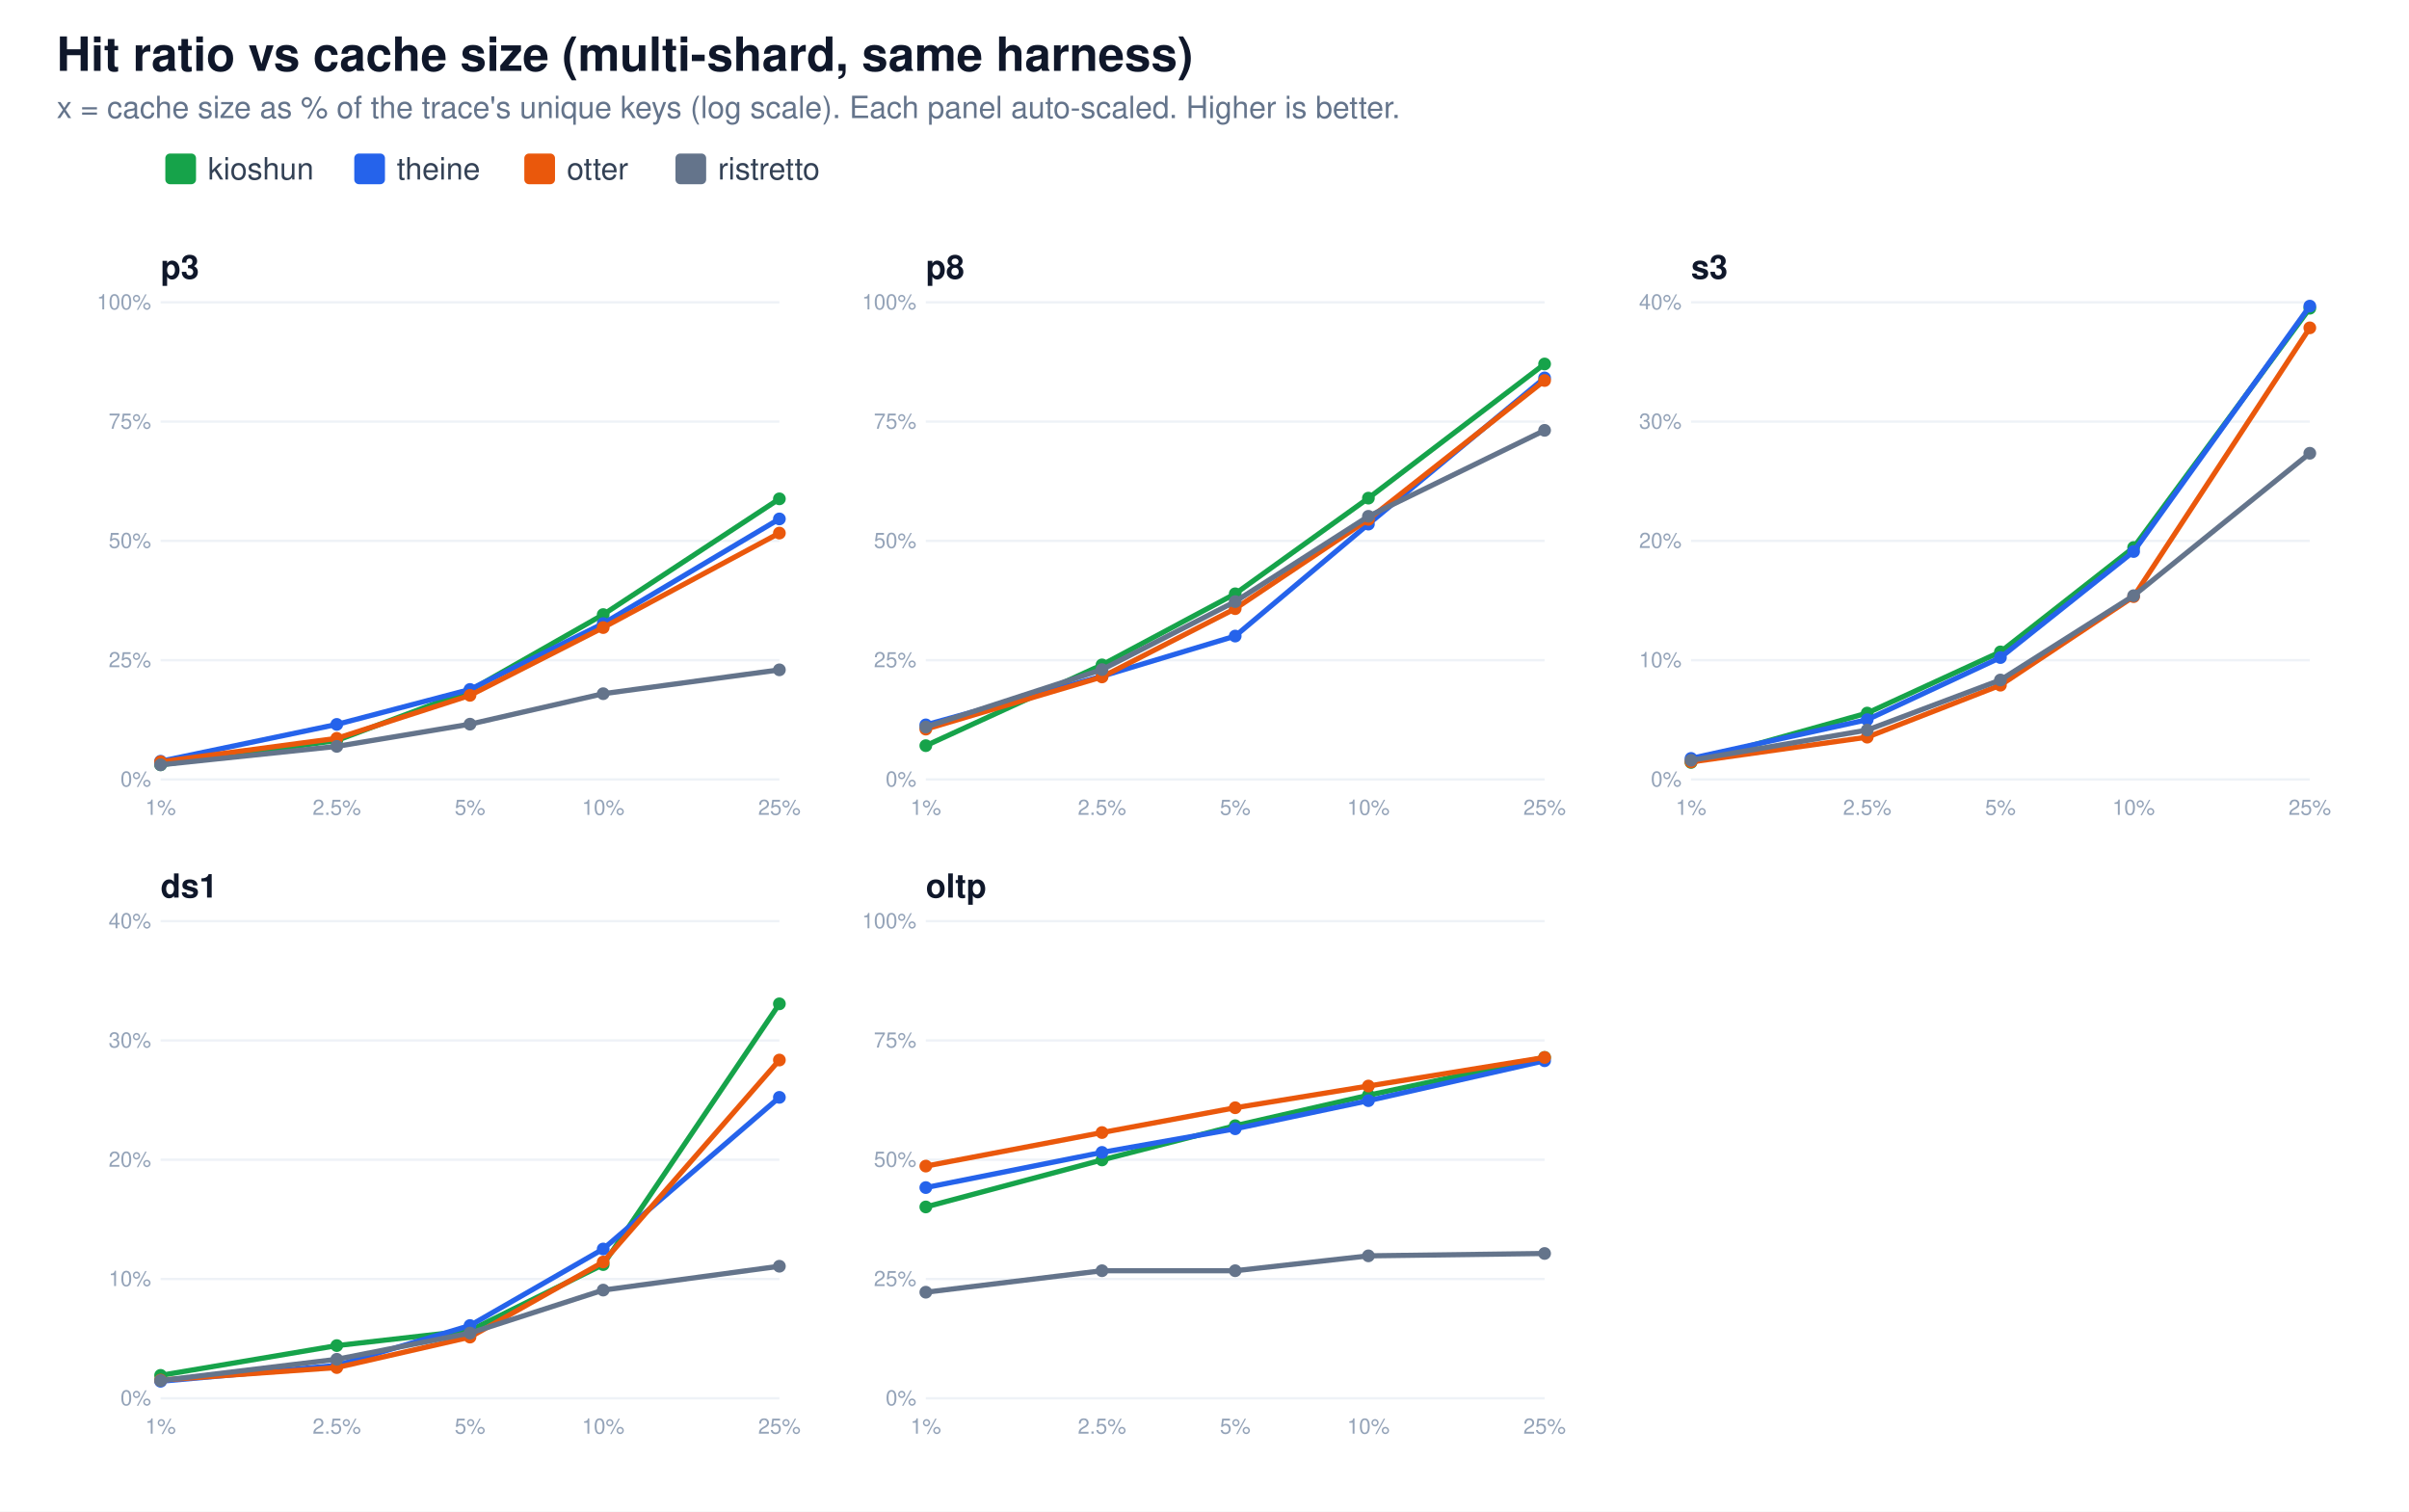
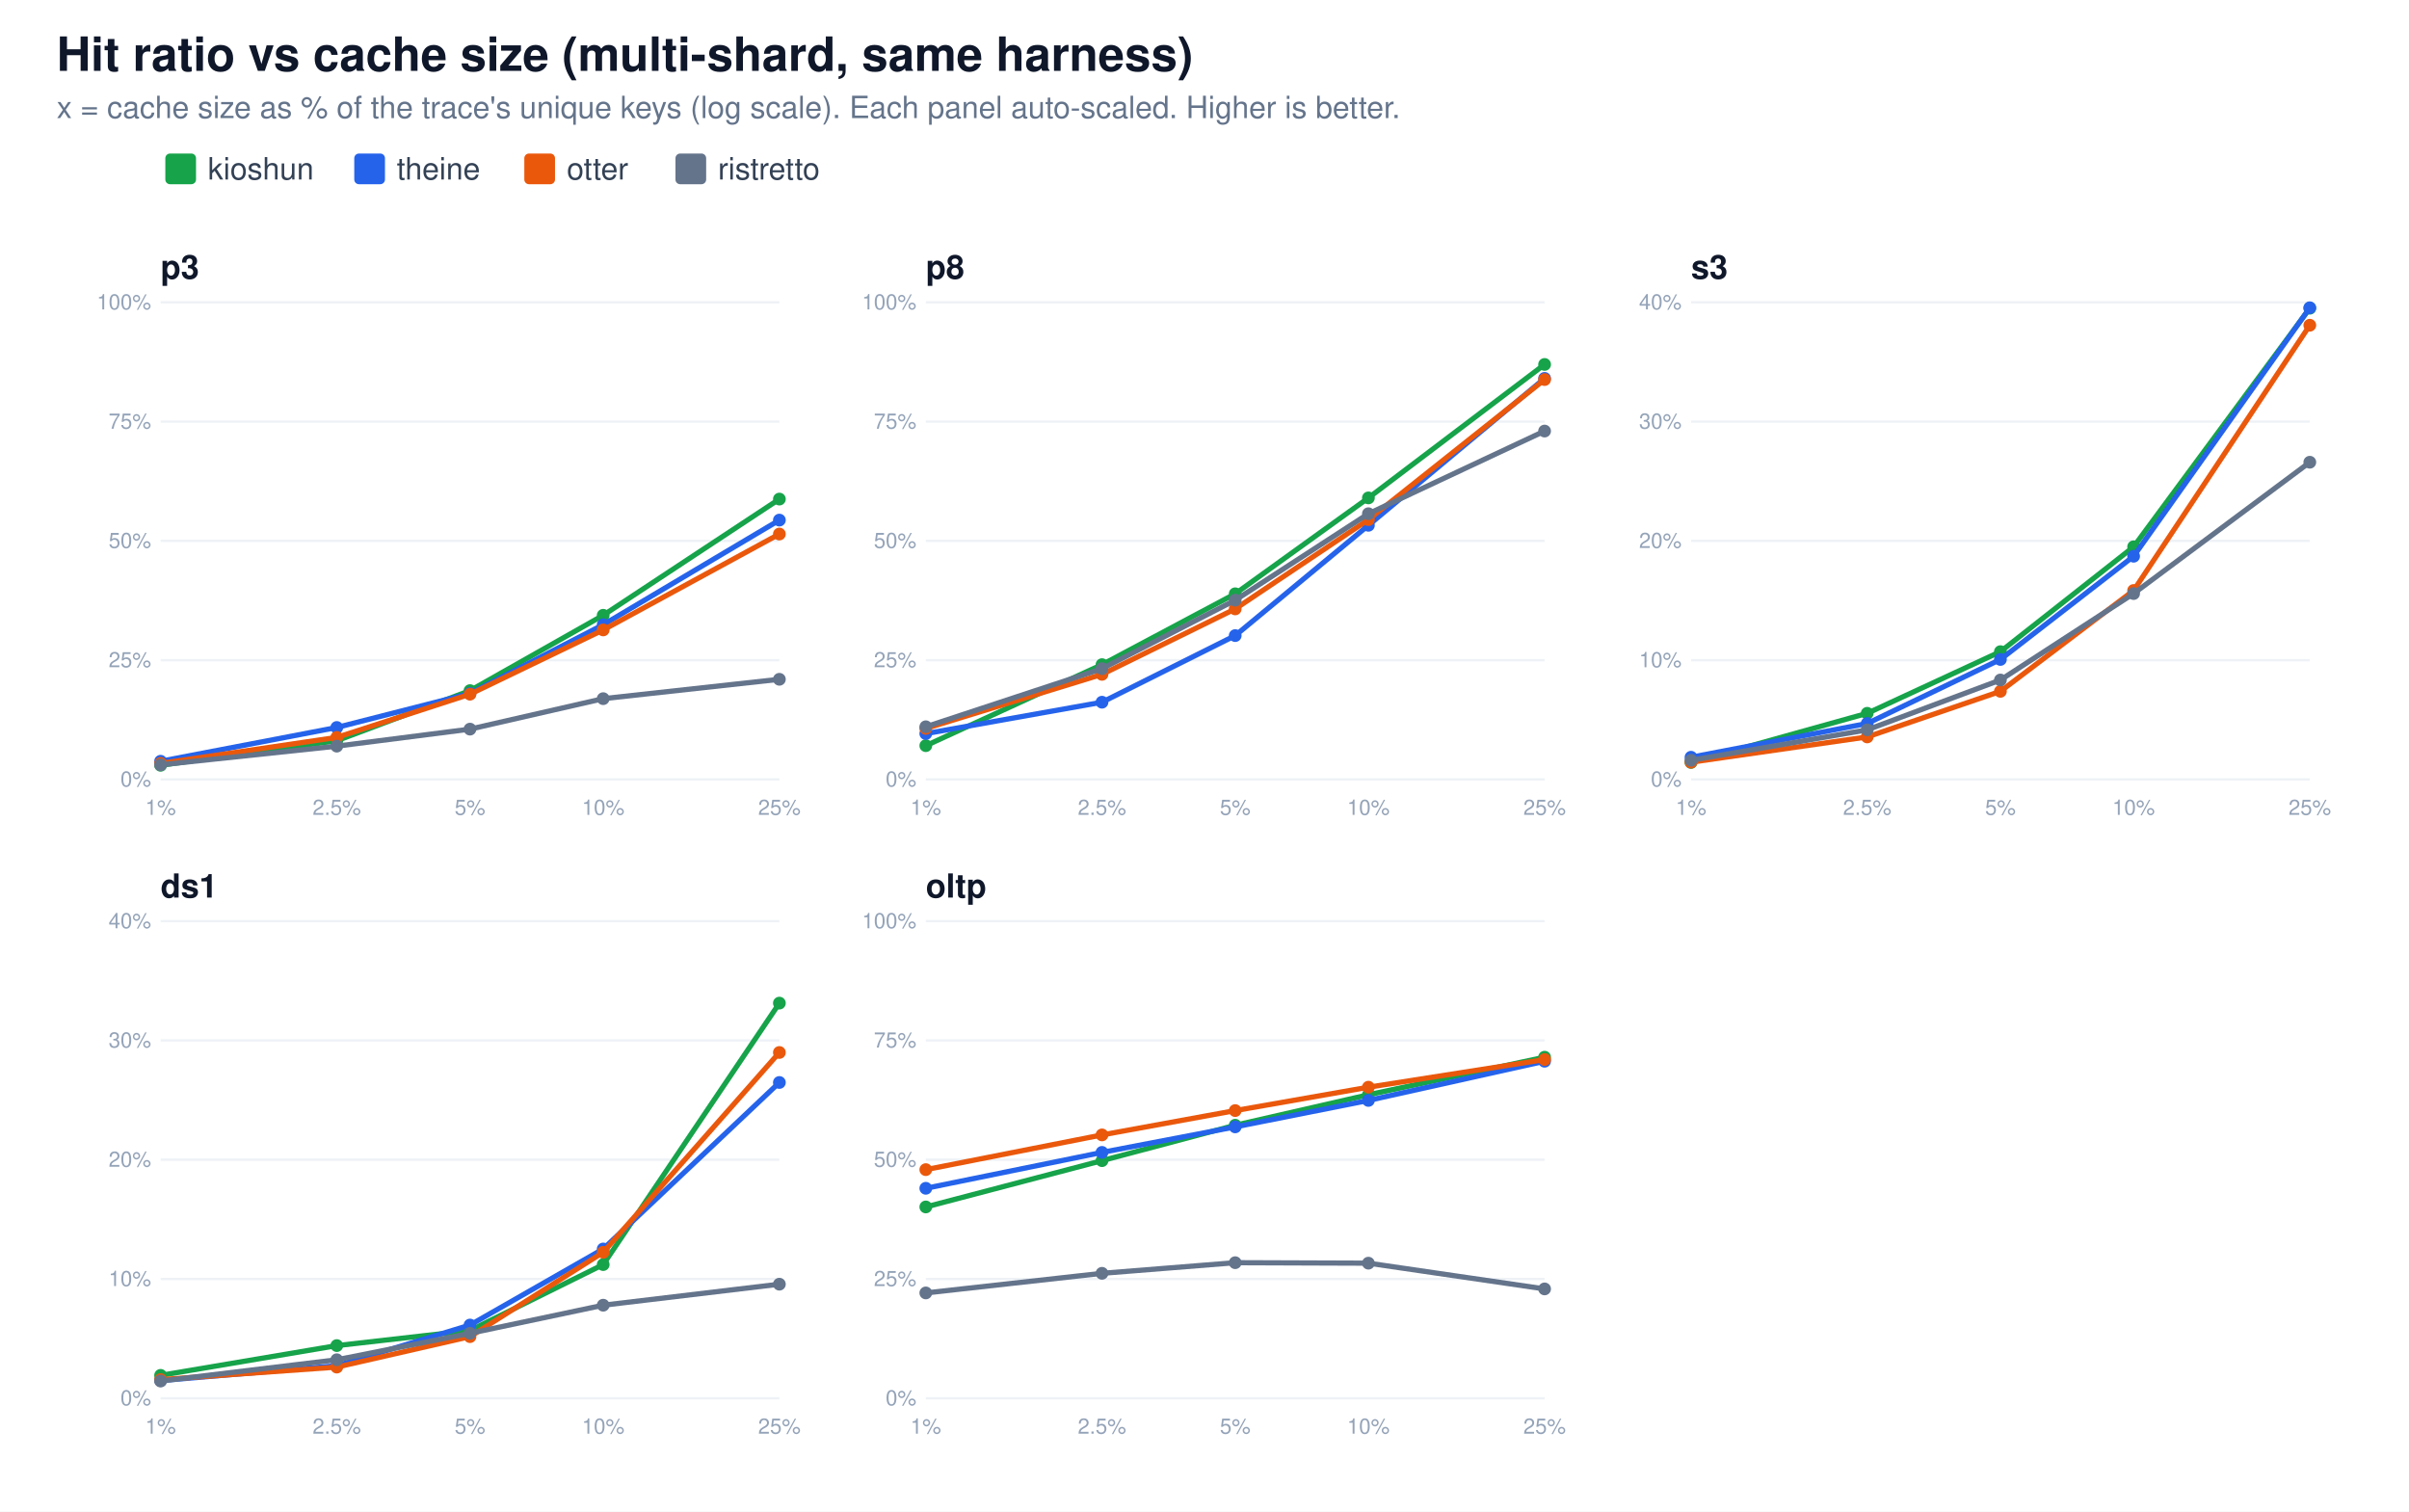
<svg xmlns="http://www.w3.org/2000/svg" width="1020" height="640" viewBox="0 0 1020 640" font-family="-apple-system,Segoe UI,Helvetica,Arial,sans-serif">
  <rect width="1020" height="640" fill="white" />
  <text x="24" y="30" font-size="20" font-weight="700" fill="#0f172a">Hit ratio vs cache size (multi-shard, same harness)</text>
  <text x="24" y="50" font-size="13" fill="#64748b">x = cache size as % of the trace's unique keys (log scale). Each panel auto-scaled. Higher is better.</text>
  <rect x="70" y="65" width="13" height="13" rx="2" fill="#16a34a" />
  <text x="88" y="76" font-size="13" fill="#334155">kioshun</text>
  <rect x="150" y="65" width="13" height="13" rx="2" fill="#2563eb" />
  <text x="168" y="76" font-size="13" fill="#334155">theine</text>
  <rect x="222" y="65" width="13" height="13" rx="2" fill="#ea580c" />
  <text x="240" y="76" font-size="13" fill="#334155">otter</text>
  <rect x="286" y="65" width="13" height="13" rx="2" fill="#64748b" />
  <text x="304" y="76" font-size="13" fill="#334155">ristretto</text>
  <text x="68.0" y="118" font-size="14" font-weight="700" fill="#0f172a">p3</text>
  <line x1="68.0" y1="330.0" x2="330.0" y2="330.0" stroke="#eef2f7" />
  <text x="64.0" y="333.0" font-size="9" fill="#94a3b8" text-anchor="end">0%</text>
  <line x1="68.0" y1="279.5" x2="330.0" y2="279.5" stroke="#eef2f7" />
  <text x="64.0" y="282.5" font-size="9" fill="#94a3b8" text-anchor="end">25%</text>
  <line x1="68.0" y1="229.0" x2="330.0" y2="229.0" stroke="#eef2f7" />
  <text x="64.0" y="232.0" font-size="9" fill="#94a3b8" text-anchor="end">50%</text>
  <line x1="68.0" y1="178.5" x2="330.0" y2="178.5" stroke="#eef2f7" />
  <text x="64.0" y="181.5" font-size="9" fill="#94a3b8" text-anchor="end">75%</text>
  <line x1="68.0" y1="128.0" x2="330.0" y2="128.0" stroke="#eef2f7" />
  <text x="64.0" y="131.0" font-size="9" fill="#94a3b8" text-anchor="end">100%</text>
  <text x="68.0" y="345.0" font-size="9" fill="#94a3b8" text-anchor="middle">1%</text>
  <text x="142.6" y="345.0" font-size="9" fill="#94a3b8" text-anchor="middle">2.5%</text>
  <text x="199.0" y="345.0" font-size="9" fill="#94a3b8" text-anchor="middle">5%</text>
  <text x="255.4" y="345.0" font-size="9" fill="#94a3b8" text-anchor="middle">10%</text>
  <text x="330.0" y="345.0" font-size="9" fill="#94a3b8" text-anchor="middle">25%</text>
-   <path d="M68.0 323.8 L142.6 313.5 L199.0 292.3 L255.4 260.2 L330.0 211.2 " fill="none" stroke="#16a34a" stroke-width="2.2" />
-   <circle cx="68.0" cy="323.8" r="2.7" fill="#16a34a" />
-   <circle cx="142.6" cy="313.5" r="2.7" fill="#16a34a" />
-   <circle cx="199.0" cy="292.3" r="2.7" fill="#16a34a" />
-   <circle cx="255.4" cy="260.2" r="2.7" fill="#16a34a" />
-   <circle cx="330.0" cy="211.2" r="2.7" fill="#16a34a" />
-   <path d="M68.0 322.3 L142.6 306.7 L199.0 291.9 L255.4 264.0 L330.0 219.7 " fill="none" stroke="#2563eb" stroke-width="2.2" />
+   <path d="M68.0 324.0 L142.6 313.6 L199.0 292.4 L255.4 260.5 L330.0 211.3 " fill="none" stroke="#16a34a" stroke-width="2.2" />
+   <circle cx="68.0" cy="324.0" r="2.7" fill="#16a34a" />
+   <circle cx="142.6" cy="313.6" r="2.7" fill="#16a34a" />
+   <circle cx="199.0" cy="292.4" r="2.7" fill="#16a34a" />
+   <circle cx="255.4" cy="260.5" r="2.7" fill="#16a34a" />
+   <circle cx="330.0" cy="211.3" r="2.7" fill="#16a34a" />
+   <path d="M68.0 322.3 L142.6 308.0 L199.0 293.6 L255.4 264.5 L330.0 220.2 " fill="none" stroke="#2563eb" stroke-width="2.2" />
  <circle cx="68.0" cy="322.3" r="2.7" fill="#2563eb" />
-   <circle cx="142.6" cy="306.7" r="2.7" fill="#2563eb" />
-   <circle cx="199.0" cy="291.9" r="2.7" fill="#2563eb" />
-   <circle cx="255.4" cy="264.0" r="2.7" fill="#2563eb" />
-   <circle cx="330.0" cy="219.7" r="2.7" fill="#2563eb" />
-   <path d="M68.0 322.5 L142.6 312.6 L199.0 294.4 L255.4 265.7 L330.0 225.7 " fill="none" stroke="#ea580c" stroke-width="2.2" />
-   <circle cx="68.0" cy="322.5" r="2.7" fill="#ea580c" />
-   <circle cx="142.6" cy="312.6" r="2.7" fill="#ea580c" />
-   <circle cx="199.0" cy="294.4" r="2.7" fill="#ea580c" />
-   <circle cx="255.4" cy="265.7" r="2.7" fill="#ea580c" />
-   <circle cx="330.0" cy="225.7" r="2.7" fill="#ea580c" />
-   <path d="M68.0 323.8 L142.6 316.0 L199.0 306.6 L255.4 293.7 L330.0 283.6 " fill="none" stroke="#64748b" stroke-width="2.2" />
+   <circle cx="142.6" cy="308.0" r="2.7" fill="#2563eb" />
+   <circle cx="199.0" cy="293.6" r="2.7" fill="#2563eb" />
+   <circle cx="255.4" cy="264.5" r="2.7" fill="#2563eb" />
+   <circle cx="330.0" cy="220.2" r="2.7" fill="#2563eb" />
+   <path d="M68.0 323.2 L142.6 312.2 L199.0 293.9 L255.4 266.7 L330.0 226.1 " fill="none" stroke="#ea580c" stroke-width="2.2" />
+   <circle cx="68.0" cy="323.2" r="2.7" fill="#ea580c" />
+   <circle cx="142.6" cy="312.2" r="2.7" fill="#ea580c" />
+   <circle cx="199.0" cy="293.9" r="2.7" fill="#ea580c" />
+   <circle cx="255.4" cy="266.7" r="2.7" fill="#ea580c" />
+   <circle cx="330.0" cy="226.1" r="2.7" fill="#ea580c" />
+   <path d="M68.0 323.8 L142.6 315.9 L199.0 308.7 L255.4 295.8 L330.0 287.6 " fill="none" stroke="#64748b" stroke-width="2.2" />
  <circle cx="68.0" cy="323.8" r="2.7" fill="#64748b" />
-   <circle cx="142.6" cy="316.0" r="2.7" fill="#64748b" />
-   <circle cx="199.0" cy="306.6" r="2.7" fill="#64748b" />
-   <circle cx="255.4" cy="293.7" r="2.7" fill="#64748b" />
-   <circle cx="330.0" cy="283.6" r="2.7" fill="#64748b" />
+   <circle cx="142.6" cy="315.9" r="2.7" fill="#64748b" />
+   <circle cx="199.0" cy="308.7" r="2.7" fill="#64748b" />
+   <circle cx="255.4" cy="295.8" r="2.7" fill="#64748b" />
+   <circle cx="330.0" cy="287.6" r="2.7" fill="#64748b" />
  <text x="392.0" y="118" font-size="14" font-weight="700" fill="#0f172a">p8</text>
  <line x1="392.0" y1="330.0" x2="654.0" y2="330.0" stroke="#eef2f7" />
  <text x="388.0" y="333.0" font-size="9" fill="#94a3b8" text-anchor="end">0%</text>
  <line x1="392.0" y1="279.5" x2="654.0" y2="279.5" stroke="#eef2f7" />
  <text x="388.0" y="282.5" font-size="9" fill="#94a3b8" text-anchor="end">25%</text>
  <line x1="392.0" y1="229.0" x2="654.0" y2="229.0" stroke="#eef2f7" />
  <text x="388.0" y="232.0" font-size="9" fill="#94a3b8" text-anchor="end">50%</text>
  <line x1="392.0" y1="178.5" x2="654.0" y2="178.5" stroke="#eef2f7" />
  <text x="388.0" y="181.5" font-size="9" fill="#94a3b8" text-anchor="end">75%</text>
  <line x1="392.0" y1="128.0" x2="654.0" y2="128.0" stroke="#eef2f7" />
  <text x="388.0" y="131.0" font-size="9" fill="#94a3b8" text-anchor="end">100%</text>
  <text x="392.0" y="345.0" font-size="9" fill="#94a3b8" text-anchor="middle">1%</text>
  <text x="466.6" y="345.0" font-size="9" fill="#94a3b8" text-anchor="middle">2.5%</text>
  <text x="523.0" y="345.0" font-size="9" fill="#94a3b8" text-anchor="middle">5%</text>
  <text x="579.4" y="345.0" font-size="9" fill="#94a3b8" text-anchor="middle">10%</text>
  <text x="654.0" y="345.0" font-size="9" fill="#94a3b8" text-anchor="middle">25%</text>
-   <path d="M392.0 315.7 L466.6 281.5 L523.0 251.4 L579.4 210.9 L654.0 154.1 " fill="none" stroke="#16a34a" stroke-width="2.2" />
+   <path d="M392.0 315.7 L466.6 281.4 L523.0 251.4 L579.4 210.8 L654.0 154.3 " fill="none" stroke="#16a34a" stroke-width="2.2" />
  <circle cx="392.0" cy="315.7" r="2.7" fill="#16a34a" />
-   <circle cx="466.6" cy="281.5" r="2.7" fill="#16a34a" />
+   <circle cx="466.6" cy="281.4" r="2.7" fill="#16a34a" />
  <circle cx="523.0" cy="251.4" r="2.7" fill="#16a34a" />
-   <circle cx="579.4" cy="210.9" r="2.7" fill="#16a34a" />
-   <circle cx="654.0" cy="154.1" r="2.7" fill="#16a34a" />
-   <path d="M392.0 306.9 L466.6 286.3 L523.0 269.3 L579.4 221.9 L654.0 160.0 " fill="none" stroke="#2563eb" stroke-width="2.2" />
-   <circle cx="392.0" cy="306.9" r="2.7" fill="#2563eb" />
-   <circle cx="466.6" cy="286.3" r="2.7" fill="#2563eb" />
-   <circle cx="523.0" cy="269.3" r="2.7" fill="#2563eb" />
-   <circle cx="579.4" cy="221.9" r="2.7" fill="#2563eb" />
-   <circle cx="654.0" cy="160.0" r="2.7" fill="#2563eb" />
-   <path d="M392.0 308.7 L466.6 286.6 L523.0 257.7 L579.4 219.9 L654.0 161.1 " fill="none" stroke="#ea580c" stroke-width="2.2" />
-   <circle cx="392.0" cy="308.7" r="2.7" fill="#ea580c" />
-   <circle cx="466.6" cy="286.6" r="2.7" fill="#ea580c" />
-   <circle cx="523.0" cy="257.7" r="2.7" fill="#ea580c" />
-   <circle cx="579.4" cy="219.9" r="2.7" fill="#ea580c" />
-   <circle cx="654.0" cy="161.1" r="2.7" fill="#ea580c" />
-   <path d="M392.0 307.8 L466.6 283.5 L523.0 254.7 L579.4 218.6 L654.0 182.2 " fill="none" stroke="#64748b" stroke-width="2.2" />
-   <circle cx="392.0" cy="307.8" r="2.7" fill="#64748b" />
-   <circle cx="466.6" cy="283.5" r="2.7" fill="#64748b" />
-   <circle cx="523.0" cy="254.7" r="2.7" fill="#64748b" />
-   <circle cx="579.4" cy="218.6" r="2.7" fill="#64748b" />
-   <circle cx="654.0" cy="182.2" r="2.7" fill="#64748b" />
+   <circle cx="579.4" cy="210.8" r="2.7" fill="#16a34a" />
+   <circle cx="654.0" cy="154.3" r="2.7" fill="#16a34a" />
+   <path d="M392.0 310.6 L466.6 297.3 L523.0 269.1 L579.4 222.4 L654.0 160.2 " fill="none" stroke="#2563eb" stroke-width="2.2" />
+   <circle cx="392.0" cy="310.6" r="2.7" fill="#2563eb" />
+   <circle cx="466.6" cy="297.3" r="2.7" fill="#2563eb" />
+   <circle cx="523.0" cy="269.1" r="2.7" fill="#2563eb" />
+   <circle cx="579.4" cy="222.4" r="2.7" fill="#2563eb" />
+   <circle cx="654.0" cy="160.2" r="2.7" fill="#2563eb" />
+   <path d="M392.0 308.4 L466.6 285.5 L523.0 257.8 L579.4 220.0 L654.0 160.7 " fill="none" stroke="#ea580c" stroke-width="2.2" />
+   <circle cx="392.0" cy="308.4" r="2.7" fill="#ea580c" />
+   <circle cx="466.6" cy="285.5" r="2.7" fill="#ea580c" />
+   <circle cx="523.0" cy="257.8" r="2.7" fill="#ea580c" />
+   <circle cx="579.4" cy="220.0" r="2.7" fill="#ea580c" />
+   <circle cx="654.0" cy="160.7" r="2.7" fill="#ea580c" />
+   <path d="M392.0 307.7 L466.6 283.1 L523.0 254.1 L579.4 217.5 L654.0 182.5 " fill="none" stroke="#64748b" stroke-width="2.2" />
+   <circle cx="392.0" cy="307.7" r="2.7" fill="#64748b" />
+   <circle cx="466.6" cy="283.1" r="2.7" fill="#64748b" />
+   <circle cx="523.0" cy="254.1" r="2.7" fill="#64748b" />
+   <circle cx="579.4" cy="217.5" r="2.7" fill="#64748b" />
+   <circle cx="654.0" cy="182.5" r="2.7" fill="#64748b" />
  <text x="716.0" y="118" font-size="14" font-weight="700" fill="#0f172a">s3</text>
  <line x1="716.0" y1="330.0" x2="978.0" y2="330.0" stroke="#eef2f7" />
  <text x="712.0" y="333.0" font-size="9" fill="#94a3b8" text-anchor="end">0%</text>
  <line x1="716.0" y1="279.5" x2="978.0" y2="279.5" stroke="#eef2f7" />
  <text x="712.0" y="282.5" font-size="9" fill="#94a3b8" text-anchor="end">10%</text>
  <line x1="716.0" y1="229.0" x2="978.0" y2="229.0" stroke="#eef2f7" />
  <text x="712.0" y="232.0" font-size="9" fill="#94a3b8" text-anchor="end">20%</text>
  <line x1="716.0" y1="178.5" x2="978.0" y2="178.5" stroke="#eef2f7" />
  <text x="712.0" y="181.5" font-size="9" fill="#94a3b8" text-anchor="end">30%</text>
  <line x1="716.0" y1="128.0" x2="978.0" y2="128.0" stroke="#eef2f7" />
  <text x="712.0" y="131.0" font-size="9" fill="#94a3b8" text-anchor="end">40%</text>
  <text x="716.0" y="345.0" font-size="9" fill="#94a3b8" text-anchor="middle">1%</text>
  <text x="790.6" y="345.0" font-size="9" fill="#94a3b8" text-anchor="middle">2.5%</text>
  <text x="847.0" y="345.0" font-size="9" fill="#94a3b8" text-anchor="middle">5%</text>
  <text x="903.4" y="345.0" font-size="9" fill="#94a3b8" text-anchor="middle">10%</text>
  <text x="978.0" y="345.0" font-size="9" fill="#94a3b8" text-anchor="middle">25%</text>
-   <path d="M716.0 322.8 L790.6 301.9 L847.0 276.0 L903.4 231.8 L978.0 130.5 " fill="none" stroke="#16a34a" stroke-width="2.2" />
+   <path d="M716.0 322.8 L790.6 302.0 L847.0 275.9 L903.4 231.5 L978.0 130.5 " fill="none" stroke="#16a34a" stroke-width="2.2" />
  <circle cx="716.0" cy="322.8" r="2.7" fill="#16a34a" />
-   <circle cx="790.6" cy="301.9" r="2.7" fill="#16a34a" />
-   <circle cx="847.0" cy="276.0" r="2.7" fill="#16a34a" />
-   <circle cx="903.4" cy="231.8" r="2.7" fill="#16a34a" />
+   <circle cx="790.6" cy="302.0" r="2.7" fill="#16a34a" />
+   <circle cx="847.0" cy="275.9" r="2.7" fill="#16a34a" />
+   <circle cx="903.4" cy="231.5" r="2.7" fill="#16a34a" />
  <circle cx="978.0" cy="130.5" r="2.7" fill="#16a34a" />
-   <path d="M716.0 321.1 L790.6 304.7 L847.0 278.4 L903.4 233.5 L978.0 129.6 " fill="none" stroke="#2563eb" stroke-width="2.2" />
-   <circle cx="716.0" cy="321.1" r="2.7" fill="#2563eb" />
-   <circle cx="790.6" cy="304.7" r="2.7" fill="#2563eb" />
-   <circle cx="847.0" cy="278.4" r="2.7" fill="#2563eb" />
-   <circle cx="903.4" cy="233.5" r="2.7" fill="#2563eb" />
-   <circle cx="978.0" cy="129.6" r="2.7" fill="#2563eb" />
-   <path d="M716.0 322.6 L790.6 312.1 L847.0 290.1 L903.4 252.6 L978.0 138.8 " fill="none" stroke="#ea580c" stroke-width="2.2" />
-   <circle cx="716.0" cy="322.6" r="2.7" fill="#ea580c" />
-   <circle cx="790.6" cy="312.1" r="2.7" fill="#ea580c" />
-   <circle cx="847.0" cy="290.1" r="2.7" fill="#ea580c" />
-   <circle cx="903.4" cy="252.6" r="2.7" fill="#ea580c" />
-   <circle cx="978.0" cy="138.8" r="2.7" fill="#ea580c" />
-   <path d="M716.0 321.9 L790.6 309.1 L847.0 287.9 L903.4 252.2 L978.0 191.9 " fill="none" stroke="#64748b" stroke-width="2.2" />
+   <path d="M716.0 320.6 L790.6 306.3 L847.0 279.2 L903.4 235.5 L978.0 130.3 " fill="none" stroke="#2563eb" stroke-width="2.2" />
+   <circle cx="716.0" cy="320.6" r="2.7" fill="#2563eb" />
+   <circle cx="790.6" cy="306.3" r="2.7" fill="#2563eb" />
+   <circle cx="847.0" cy="279.2" r="2.7" fill="#2563eb" />
+   <circle cx="903.4" cy="235.5" r="2.7" fill="#2563eb" />
+   <circle cx="978.0" cy="130.3" r="2.7" fill="#2563eb" />
+   <path d="M716.0 322.7 L790.6 312.0 L847.0 292.7 L903.4 250.0 L978.0 137.7 " fill="none" stroke="#ea580c" stroke-width="2.2" />
+   <circle cx="716.0" cy="322.7" r="2.7" fill="#ea580c" />
+   <circle cx="790.6" cy="312.0" r="2.7" fill="#ea580c" />
+   <circle cx="847.0" cy="292.7" r="2.7" fill="#ea580c" />
+   <circle cx="903.4" cy="250.0" r="2.7" fill="#ea580c" />
+   <circle cx="978.0" cy="137.7" r="2.7" fill="#ea580c" />
+   <path d="M716.0 321.9 L790.6 309.0 L847.0 287.9 L903.4 251.3 L978.0 195.7 " fill="none" stroke="#64748b" stroke-width="2.2" />
  <circle cx="716.0" cy="321.9" r="2.7" fill="#64748b" />
-   <circle cx="790.6" cy="309.1" r="2.7" fill="#64748b" />
+   <circle cx="790.6" cy="309.0" r="2.7" fill="#64748b" />
  <circle cx="847.0" cy="287.9" r="2.7" fill="#64748b" />
-   <circle cx="903.4" cy="252.2" r="2.7" fill="#64748b" />
-   <circle cx="978.0" cy="191.9" r="2.7" fill="#64748b" />
+   <circle cx="903.4" cy="251.3" r="2.7" fill="#64748b" />
+   <circle cx="978.0" cy="195.7" r="2.7" fill="#64748b" />
  <text x="68.0" y="380" font-size="14" font-weight="700" fill="#0f172a">ds1</text>
  <line x1="68.0" y1="592.0" x2="330.0" y2="592.0" stroke="#eef2f7" />
  <text x="64.0" y="595.0" font-size="9" fill="#94a3b8" text-anchor="end">0%</text>
  <line x1="68.0" y1="541.5" x2="330.0" y2="541.5" stroke="#eef2f7" />
  <text x="64.0" y="544.5" font-size="9" fill="#94a3b8" text-anchor="end">10%</text>
  <line x1="68.0" y1="491.0" x2="330.0" y2="491.0" stroke="#eef2f7" />
  <text x="64.0" y="494.0" font-size="9" fill="#94a3b8" text-anchor="end">20%</text>
  <line x1="68.0" y1="440.5" x2="330.0" y2="440.5" stroke="#eef2f7" />
  <text x="64.0" y="443.5" font-size="9" fill="#94a3b8" text-anchor="end">30%</text>
  <line x1="68.0" y1="390.0" x2="330.0" y2="390.0" stroke="#eef2f7" />
  <text x="64.0" y="393.0" font-size="9" fill="#94a3b8" text-anchor="end">40%</text>
  <text x="68.0" y="607.0" font-size="9" fill="#94a3b8" text-anchor="middle">1%</text>
  <text x="142.6" y="607.0" font-size="9" fill="#94a3b8" text-anchor="middle">2.5%</text>
  <text x="199.0" y="607.0" font-size="9" fill="#94a3b8" text-anchor="middle">5%</text>
  <text x="255.4" y="607.0" font-size="9" fill="#94a3b8" text-anchor="middle">10%</text>
  <text x="330.0" y="607.0" font-size="9" fill="#94a3b8" text-anchor="middle">25%</text>
-   <path d="M68.0 582.3 L142.6 569.7 L199.0 563.3 L255.4 535.4 L330.0 425.0 " fill="none" stroke="#16a34a" stroke-width="2.2" />
+   <path d="M68.0 582.3 L142.6 569.7 L199.0 563.3 L255.4 535.4 L330.0 424.7 " fill="none" stroke="#16a34a" stroke-width="2.2" />
  <circle cx="68.0" cy="582.3" r="2.7" fill="#16a34a" />
  <circle cx="142.6" cy="569.7" r="2.7" fill="#16a34a" />
  <circle cx="199.0" cy="563.3" r="2.7" fill="#16a34a" />
  <circle cx="255.4" cy="535.4" r="2.7" fill="#16a34a" />
-   <circle cx="330.0" cy="425.0" r="2.7" fill="#16a34a" />
-   <path d="M68.0 584.8 L142.6 578.1 L199.0 561.2 L255.4 528.8 L330.0 464.6 " fill="none" stroke="#2563eb" stroke-width="2.2" />
-   <circle cx="68.0" cy="584.8" r="2.7" fill="#2563eb" />
-   <circle cx="142.6" cy="578.1" r="2.7" fill="#2563eb" />
-   <circle cx="199.0" cy="561.2" r="2.7" fill="#2563eb" />
+   <circle cx="330.0" cy="424.7" r="2.7" fill="#16a34a" />
+   <path d="M68.0 584.5 L142.6 578.2 L199.0 561.0 L255.4 528.8 L330.0 458.3 " fill="none" stroke="#2563eb" stroke-width="2.2" />
+   <circle cx="68.0" cy="584.5" r="2.7" fill="#2563eb" />
+   <circle cx="142.6" cy="578.2" r="2.7" fill="#2563eb" />
+   <circle cx="199.0" cy="561.0" r="2.7" fill="#2563eb" />
  <circle cx="255.4" cy="528.8" r="2.7" fill="#2563eb" />
-   <circle cx="330.0" cy="464.6" r="2.7" fill="#2563eb" />
-   <path d="M68.0 584.3 L142.6 579.0 L199.0 566.1 L255.4 534.3 L330.0 448.8 " fill="none" stroke="#ea580c" stroke-width="2.2" />
-   <circle cx="68.0" cy="584.3" r="2.7" fill="#ea580c" />
-   <circle cx="142.6" cy="579.0" r="2.7" fill="#ea580c" />
-   <circle cx="199.0" cy="566.1" r="2.7" fill="#ea580c" />
-   <circle cx="255.4" cy="534.3" r="2.7" fill="#ea580c" />
-   <circle cx="330.0" cy="448.8" r="2.7" fill="#ea580c" />
-   <path d="M68.0 584.5 L142.6 575.5 L199.0 564.4 L255.4 546.2 L330.0 536.1 " fill="none" stroke="#64748b" stroke-width="2.2" />
-   <circle cx="68.0" cy="584.5" r="2.7" fill="#64748b" />
-   <circle cx="142.6" cy="575.5" r="2.7" fill="#64748b" />
-   <circle cx="199.0" cy="564.4" r="2.7" fill="#64748b" />
-   <circle cx="255.4" cy="546.2" r="2.7" fill="#64748b" />
-   <circle cx="330.0" cy="536.1" r="2.7" fill="#64748b" />
+   <circle cx="330.0" cy="458.3" r="2.7" fill="#2563eb" />
+   <path d="M68.0 584.1 L142.6 578.8 L199.0 565.9 L255.4 530.2 L330.0 445.6 " fill="none" stroke="#ea580c" stroke-width="2.2" />
+   <circle cx="68.0" cy="584.1" r="2.7" fill="#ea580c" />
+   <circle cx="142.6" cy="578.8" r="2.7" fill="#ea580c" />
+   <circle cx="199.0" cy="565.9" r="2.7" fill="#ea580c" />
+   <circle cx="255.4" cy="530.2" r="2.7" fill="#ea580c" />
+   <circle cx="330.0" cy="445.6" r="2.7" fill="#ea580c" />
+   <path d="M68.0 584.7 L142.6 575.7 L199.0 564.5 L255.4 552.6 L330.0 543.7 " fill="none" stroke="#64748b" stroke-width="2.2" />
+   <circle cx="68.0" cy="584.7" r="2.7" fill="#64748b" />
+   <circle cx="142.6" cy="575.7" r="2.7" fill="#64748b" />
+   <circle cx="199.0" cy="564.5" r="2.7" fill="#64748b" />
+   <circle cx="255.4" cy="552.6" r="2.7" fill="#64748b" />
+   <circle cx="330.0" cy="543.7" r="2.7" fill="#64748b" />
  <text x="392.0" y="380" font-size="14" font-weight="700" fill="#0f172a">oltp</text>
  <line x1="392.0" y1="592.0" x2="654.0" y2="592.0" stroke="#eef2f7" />
  <text x="388.0" y="595.0" font-size="9" fill="#94a3b8" text-anchor="end">0%</text>
  <line x1="392.0" y1="541.5" x2="654.0" y2="541.5" stroke="#eef2f7" />
  <text x="388.0" y="544.5" font-size="9" fill="#94a3b8" text-anchor="end">25%</text>
  <line x1="392.0" y1="491.0" x2="654.0" y2="491.0" stroke="#eef2f7" />
  <text x="388.0" y="494.0" font-size="9" fill="#94a3b8" text-anchor="end">50%</text>
  <line x1="392.0" y1="440.5" x2="654.0" y2="440.5" stroke="#eef2f7" />
  <text x="388.0" y="443.5" font-size="9" fill="#94a3b8" text-anchor="end">75%</text>
  <line x1="392.0" y1="390.0" x2="654.0" y2="390.0" stroke="#eef2f7" />
  <text x="388.0" y="393.0" font-size="9" fill="#94a3b8" text-anchor="end">100%</text>
  <text x="392.0" y="607.0" font-size="9" fill="#94a3b8" text-anchor="middle">1%</text>
  <text x="466.6" y="607.0" font-size="9" fill="#94a3b8" text-anchor="middle">2.5%</text>
  <text x="523.0" y="607.0" font-size="9" fill="#94a3b8" text-anchor="middle">5%</text>
  <text x="579.4" y="607.0" font-size="9" fill="#94a3b8" text-anchor="middle">10%</text>
  <text x="654.0" y="607.0" font-size="9" fill="#94a3b8" text-anchor="middle">25%</text>
-   <path d="M392.0 511.0 L466.6 491.1 L523.0 476.6 L579.4 463.7 L654.0 447.7 " fill="none" stroke="#16a34a" stroke-width="2.2" />
+   <path d="M392.0 511.0 L466.6 491.4 L523.0 476.4 L579.4 463.5 L654.0 447.6 " fill="none" stroke="#16a34a" stroke-width="2.2" />
  <circle cx="392.0" cy="511.0" r="2.7" fill="#16a34a" />
-   <circle cx="466.6" cy="491.1" r="2.7" fill="#16a34a" />
-   <circle cx="523.0" cy="476.6" r="2.7" fill="#16a34a" />
-   <circle cx="579.4" cy="463.7" r="2.7" fill="#16a34a" />
-   <circle cx="654.0" cy="447.7" r="2.7" fill="#16a34a" />
-   <path d="M392.0 502.8 L466.6 487.9 L523.0 477.9 L579.4 466.0 L654.0 449.1 " fill="none" stroke="#2563eb" stroke-width="2.2" />
-   <circle cx="392.0" cy="502.8" r="2.7" fill="#2563eb" />
+   <circle cx="466.6" cy="491.4" r="2.7" fill="#16a34a" />
+   <circle cx="523.0" cy="476.4" r="2.7" fill="#16a34a" />
+   <circle cx="579.4" cy="463.5" r="2.7" fill="#16a34a" />
+   <circle cx="654.0" cy="447.6" r="2.7" fill="#16a34a" />
+   <path d="M392.0 503.1 L466.6 487.9 L523.0 477.1 L579.4 465.9 L654.0 449.3 " fill="none" stroke="#2563eb" stroke-width="2.2" />
+   <circle cx="392.0" cy="503.1" r="2.7" fill="#2563eb" />
  <circle cx="466.6" cy="487.9" r="2.7" fill="#2563eb" />
-   <circle cx="523.0" cy="477.9" r="2.7" fill="#2563eb" />
-   <circle cx="579.4" cy="466.0" r="2.7" fill="#2563eb" />
-   <circle cx="654.0" cy="449.1" r="2.7" fill="#2563eb" />
-   <path d="M392.0 493.7 L466.6 479.5 L523.0 469.0 L579.4 459.8 L654.0 447.7 " fill="none" stroke="#ea580c" stroke-width="2.2" />
-   <circle cx="392.0" cy="493.7" r="2.7" fill="#ea580c" />
-   <circle cx="466.6" cy="479.5" r="2.7" fill="#ea580c" />
-   <circle cx="523.0" cy="469.0" r="2.7" fill="#ea580c" />
-   <circle cx="579.4" cy="459.8" r="2.7" fill="#ea580c" />
-   <circle cx="654.0" cy="447.7" r="2.7" fill="#ea580c" />
-   <path d="M392.0 547.1 L466.6 538.0 L523.0 538.0 L579.4 531.7 L654.0 530.7 " fill="none" stroke="#64748b" stroke-width="2.2" />
-   <circle cx="392.0" cy="547.1" r="2.7" fill="#64748b" />
-   <circle cx="466.6" cy="538.0" r="2.7" fill="#64748b" />
-   <circle cx="523.0" cy="538.0" r="2.7" fill="#64748b" />
-   <circle cx="579.4" cy="531.7" r="2.7" fill="#64748b" />
-   <circle cx="654.0" cy="530.7" r="2.7" fill="#64748b" />
+   <circle cx="523.0" cy="477.1" r="2.7" fill="#2563eb" />
+   <circle cx="579.4" cy="465.9" r="2.7" fill="#2563eb" />
+   <circle cx="654.0" cy="449.3" r="2.7" fill="#2563eb" />
+   <path d="M392.0 495.2 L466.6 480.5 L523.0 470.2 L579.4 460.3 L654.0 448.6 " fill="none" stroke="#ea580c" stroke-width="2.2" />
+   <circle cx="392.0" cy="495.2" r="2.7" fill="#ea580c" />
+   <circle cx="466.6" cy="480.5" r="2.7" fill="#ea580c" />
+   <circle cx="523.0" cy="470.2" r="2.7" fill="#ea580c" />
+   <circle cx="579.4" cy="460.3" r="2.7" fill="#ea580c" />
+   <circle cx="654.0" cy="448.6" r="2.7" fill="#ea580c" />
+   <path d="M392.0 547.4 L466.6 539.1 L523.0 534.6 L579.4 534.8 L654.0 545.7 " fill="none" stroke="#64748b" stroke-width="2.2" />
+   <circle cx="392.0" cy="547.4" r="2.7" fill="#64748b" />
+   <circle cx="466.6" cy="539.1" r="2.7" fill="#64748b" />
+   <circle cx="523.0" cy="534.6" r="2.7" fill="#64748b" />
+   <circle cx="579.4" cy="534.8" r="2.7" fill="#64748b" />
+   <circle cx="654.0" cy="545.7" r="2.7" fill="#64748b" />
</svg>
